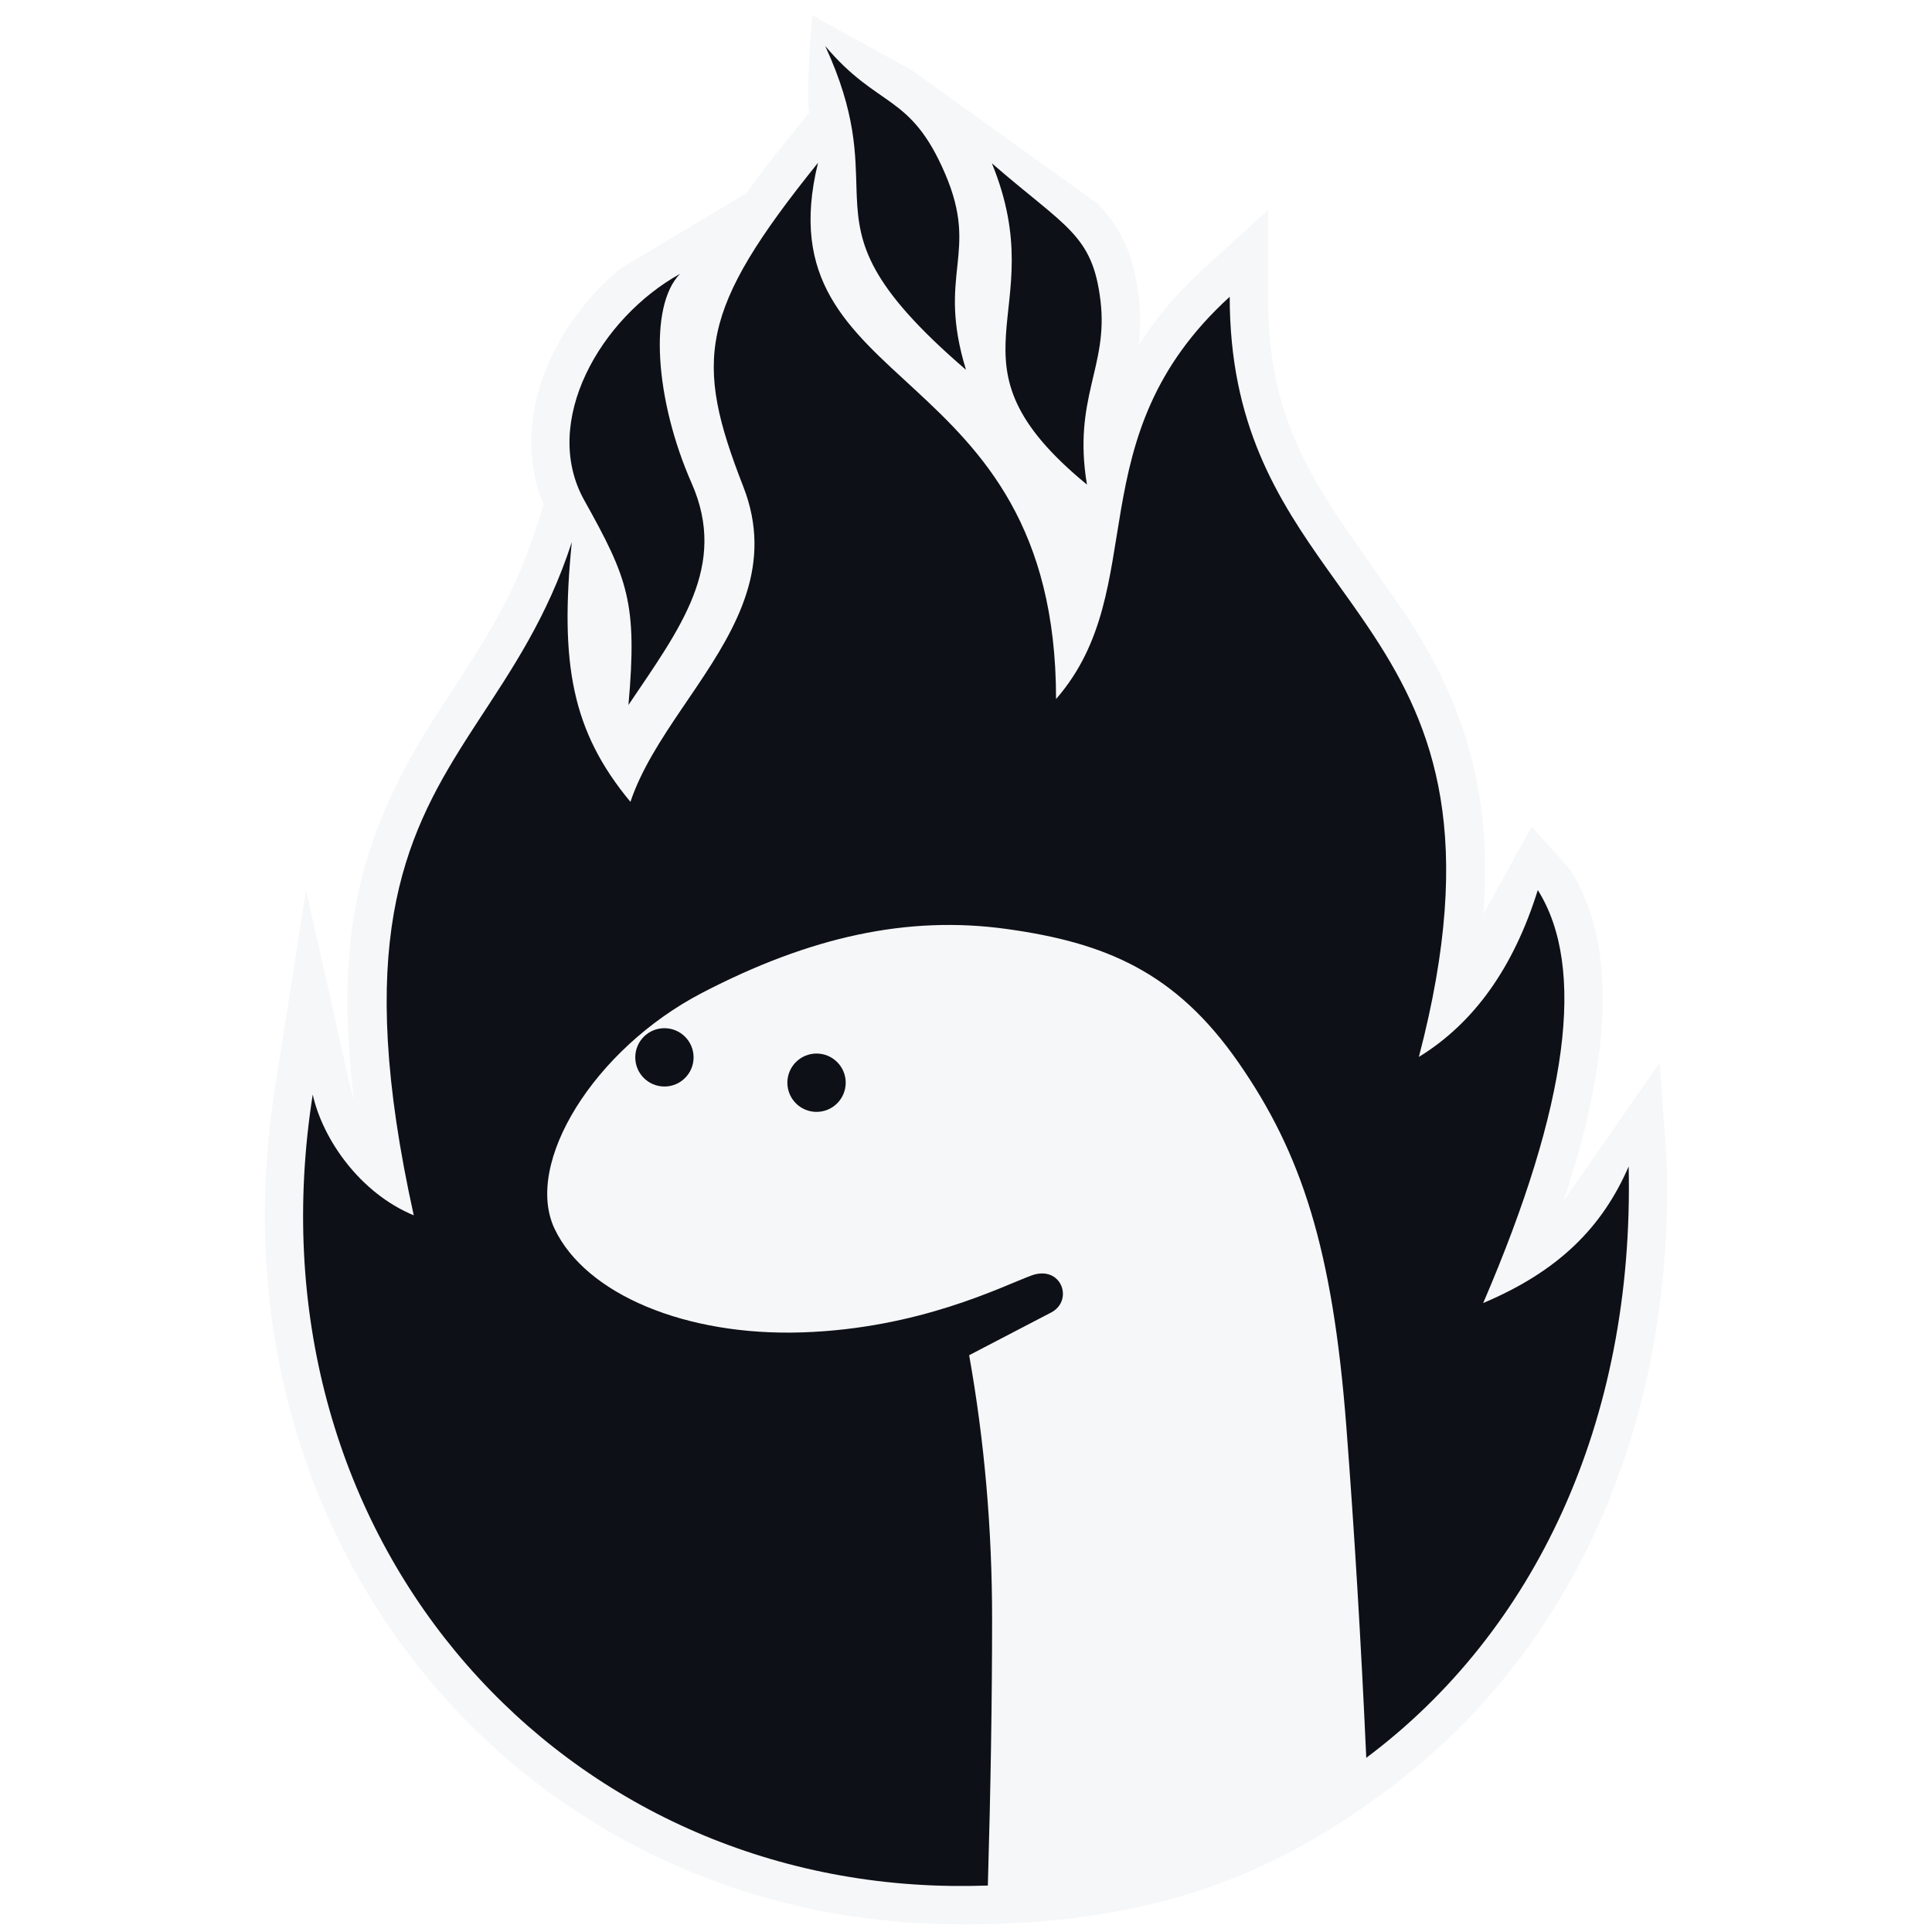
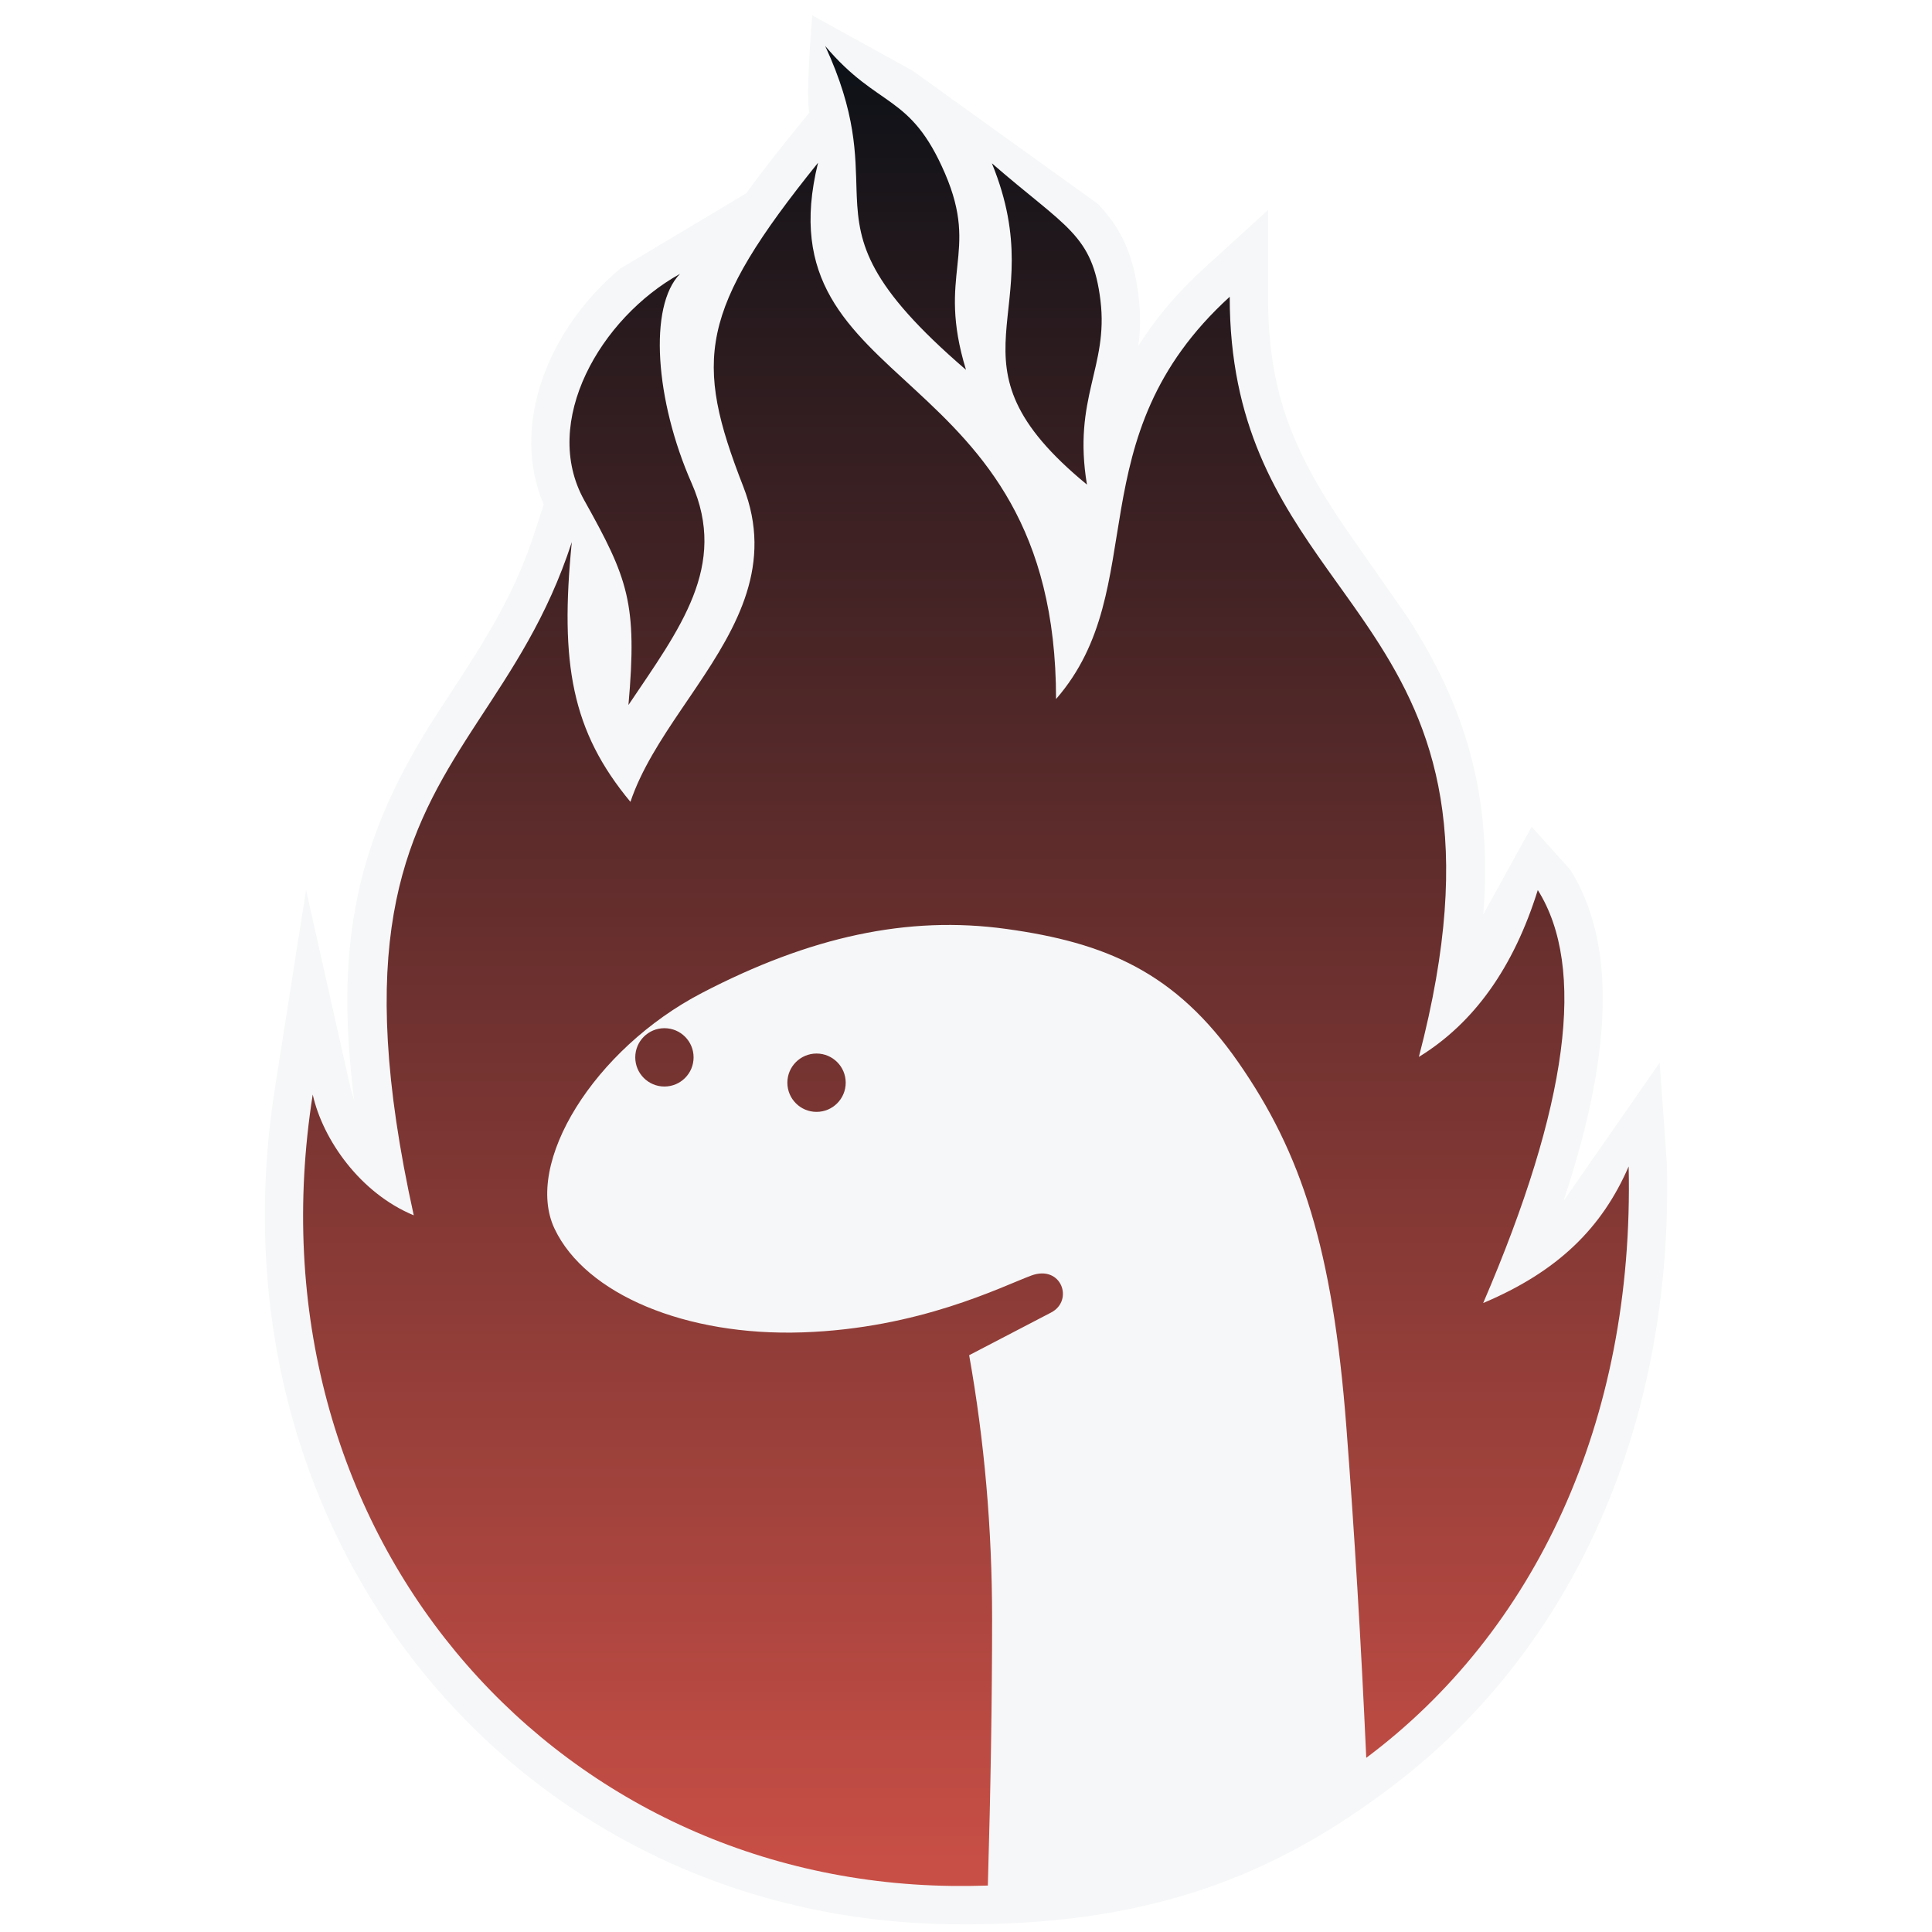
<svg xmlns="http://www.w3.org/2000/svg" width="126px" height="126px" viewBox="0 0 126 126" version="1.1">
-   <path d="M52.971,1 L59.511,4.606 L71.603,13.299 C73.171,14.944 73.932,16.666 74.253,19.306 C74.392,20.456 74.384,21.46 74.241,22.555 C75.269,20.92 76.538,19.377 78.085,17.906 L78.514,17.507 L82.699,13.693 L82.699,19.355 C82.699,25.297 84.175,29.228 87.714,34.403 L91.721,40.139 C95.577,46.045 97.345,51.893 96.738,59.632 L99.889,53.919 L102.407,56.717 C105.353,61.4 105.195,68.382 102.157,77.753 L101.968,78.326 L108.242,69.302 L108.717,76.017 C109.1,92.934 102.639,107.411 91.015,116.331 C83.204,122.324 74.919,125.67 62.001,125.495 C34.027,125.117 13.719,100.881 17.794,71.876 L17.925,70.996 L19.96,58.043 L22.834,70.836 C22.873,71.006 22.918,71.178 22.971,71.349 L23.055,71.606 L23.096,71.72 L23.034,71.223 C21.835,61.205 23.478,54.737 27.767,47.727 L28.022,47.314 L28.253,46.949 L28.665,46.306 L30.141,44.042 L30.743,43.103 C32.669,40.058 33.829,37.796 34.773,35.006 L34.913,34.583 L35.458,32.904 C33.263,27.766 35.716,21.471 40.453,17.516 L48.666,12.609 C49.351,11.659 50.118,10.657 50.971,9.586 L51.404,9.045 L52.786,7.331 C52.628,6.736 52.69,4.626 52.971,1 Z" fill="#f6f7f8" />
-   <path d="M53.351,10.614 C49.578,25.949 68.873,23.146 68.873,45.59 C75.186,38.338 70.092,28.567 80.199,19.355 C80.199,27.675 83.306,32.539 86.605,37.179 L87.027,37.77 L87.027,37.77 L87.532,38.476 L87.784,38.829 L87.784,38.829 L88.287,39.538 C88.439,39.753 88.59,39.969 88.74,40.187 L89.039,40.623 C89.138,40.768 89.237,40.915 89.335,41.062 L89.628,41.505 C93.503,47.442 96.3,54.557 92.535,68.929 C96.13,66.726 98.715,63.099 100.291,58.048 C103.468,63.099 102.281,72.076 96.73,84.98 C101.617,82.919 104.484,80.07 106.217,76.073 C106.596,92.774 100.055,106.448 89.104,114.641 C88.762,107.067 88.329,99.869 87.805,93.047 C86.911,81.409 84.877,75.206 80.767,69.291 C76.658,63.376 72.075,61.475 65.636,60.584 C59.196,59.692 52.825,61.089 45.78,64.756 C38.735,68.423 34.144,75.877 36.169,80.14 C38.195,84.404 44.723,87.151 52.339,86.894 C59.955,86.638 65.282,83.924 67.252,83.19 C69.222,82.457 70.053,84.82 68.547,85.601 C67.543,86.122 65.762,87.049 63.206,88.383 C64.204,93.988 64.702,99.716 64.702,105.567 C64.702,110.81 64.61,116.612 64.425,122.971 C63.636,122.998 62.839,123.006 62.035,122.995 C35.826,122.641 15.932,99.802 20.395,71.384 C21.059,74.34 23.494,77.813 26.984,79.26 C23.091,61.67 26.265,54.738 30.359,48.296 L30.627,47.876 C30.672,47.807 30.717,47.737 30.762,47.667 L31.159,47.055 C33.354,43.689 35.694,40.277 37.291,35.355 C36.504,43.283 37.291,47.69 41.115,52.295 C41.815,50.213 43.1,48.237 44.442,46.255 L45.064,45.339 L45.064,45.339 L45.452,44.765 C48.091,40.838 50.444,36.779 48.475,31.733 C45.256,23.487 45.563,20.281 53.351,10.614 Z M53.253,68.709 C54.303,68.709 55.155,69.561 55.155,70.611 C55.155,71.662 54.303,72.514 53.253,72.514 C52.202,72.514 51.35,71.662 51.35,70.611 C51.35,69.561 52.202,68.709 53.253,68.709 Z M43.332,67.056 C44.383,67.056 45.234,67.907 45.234,68.958 C45.234,70.009 44.383,70.86 43.332,70.86 C42.282,70.86 41.43,70.009 41.43,68.958 C41.43,67.907 42.282,67.056 43.332,67.056 Z M44.349,17.86 C42.28,19.972 42.729,26.119 45.108,31.517 C47.488,36.915 44.349,40.977 40.986,45.978 C41.573,39.323 40.961,37.743 38.104,32.626 C35.247,27.51 39.161,20.736 44.349,17.86 Z M64.688,10.65 C69.529,14.856 71.245,15.276 71.771,19.607 C72.296,23.938 69.949,25.949 70.888,31.604 C61,23.484 68.759,20.591 64.688,10.65 Z M53.818,3 C57.297,7.124 59.363,6.044 61.632,11.315 C63.901,16.586 61.059,17.781 63,24.119 C56.611,18.623 56.011,15.95 55.877,12.828 L55.863,12.466 C55.783,10.095 55.85,7.4 53.818,3 Z" fill="#0d1117" />
+   <defs>
+     <linearGradient x1="50%" y1="0%" x2="50%" y2="100%" id="linearGradient-1">
+       <stop stop-color="#0D1117" offset="0%" />
+       <stop stop-color="#C84F46" offset="100%" />
+     </linearGradient>
+   </defs>
+   <g id="Icon-v2" stroke="none" stroke-width="1" fill="none" fill-rule="evenodd">
+     <path d="M52.971,1 L59.511,4.606 L71.603,13.299 C73.171,14.944 73.932,16.666 74.253,19.306 C74.392,20.456 74.384,21.46 74.241,22.555 C75.269,20.92 76.538,19.377 78.085,17.906 L78.514,17.507 L82.699,13.693 L82.699,19.355 C82.699,25.297 84.175,29.228 87.714,34.403 L91.721,40.139 C95.577,46.045 97.345,51.893 96.738,59.632 L99.889,53.919 L102.407,56.717 C105.353,61.4 105.195,68.382 102.157,77.753 L101.968,78.326 L108.242,69.302 L108.717,76.017 C109.1,92.934 102.639,107.411 91.015,116.331 C83.204,122.324 74.919,125.67 62.001,125.495 C34.027,125.117 13.719,100.881 17.794,71.876 L17.925,70.996 L19.96,58.043 L22.834,70.836 C22.873,71.006 22.918,71.178 22.971,71.349 L23.055,71.606 L23.096,71.72 L23.034,71.223 C21.835,61.205 23.478,54.737 27.767,47.727 L28.022,47.314 L28.253,46.949 L28.665,46.306 L30.141,44.042 L30.743,43.103 C32.669,40.058 33.829,37.796 34.773,35.006 L34.913,34.583 L35.458,32.904 C33.263,27.766 35.716,21.471 40.453,17.516 L48.666,12.609 C49.351,11.659 50.118,10.657 50.971,9.586 L51.404,9.045 L52.786,7.331 C52.628,6.736 52.69,4.626 52.971,1 Z" id="Path" fill="#F6F7F8" fill-rule="nonzero" />
+     <path d="M53.351,10.614 C49.578,25.949 68.873,23.146 68.873,45.59 C75.186,38.338 70.092,28.567 80.199,19.355 C80.199,27.675 83.306,32.539 86.605,37.179 L87.027,37.77 L87.027,37.77 L87.532,38.476 L87.784,38.829 L87.784,38.829 L88.287,39.538 C88.439,39.753 88.59,39.969 88.74,40.187 L89.039,40.623 C89.138,40.768 89.237,40.915 89.335,41.062 L89.628,41.505 C93.503,47.442 96.3,54.557 92.535,68.929 C96.13,66.726 98.715,63.099 100.291,58.048 C103.468,63.099 102.281,72.076 96.73,84.98 C101.617,82.919 104.484,80.07 106.217,76.073 C106.596,92.774 100.055,106.448 89.104,114.641 C88.762,107.067 88.329,99.869 87.805,93.047 C86.911,81.409 84.877,75.206 80.767,69.291 C76.658,63.376 72.075,61.475 65.636,60.584 C59.196,59.692 52.825,61.089 45.78,64.756 C38.735,68.423 34.144,75.877 36.169,80.14 C38.195,84.404 44.723,87.151 52.339,86.894 C59.955,86.638 65.282,83.924 67.252,83.19 C69.222,82.457 70.053,84.82 68.547,85.601 C67.543,86.122 65.762,87.049 63.206,88.383 C64.204,93.988 64.702,99.716 64.702,105.567 C64.702,110.81 64.61,116.612 64.425,122.971 C63.636,122.998 62.839,123.006 62.035,122.995 C35.826,122.641 15.932,99.802 20.395,71.384 C21.059,74.34 23.494,77.813 26.984,79.26 C23.091,61.67 26.265,54.738 30.359,48.296 L30.627,47.876 C30.672,47.807 30.717,47.737 30.762,47.667 L31.159,47.055 C33.354,43.689 35.694,40.277 37.291,35.355 C36.504,43.283 37.291,47.69 41.115,52.295 C41.815,50.213 43.1,48.237 44.442,46.255 L45.064,45.339 L45.064,45.339 L45.452,44.765 C48.091,40.838 50.444,36.779 48.475,31.733 C45.256,23.487 45.563,20.281 53.351,10.614 Z M53.253,68.709 C54.303,68.709 55.155,69.561 55.155,70.611 C55.155,71.662 54.303,72.514 53.253,72.514 C52.202,72.514 51.35,71.662 51.35,70.611 C51.35,69.561 52.202,68.709 53.253,68.709 Z M43.332,67.056 C44.383,67.056 45.234,67.907 45.234,68.958 C45.234,70.009 44.383,70.86 43.332,70.86 C42.282,70.86 41.43,70.009 41.43,68.958 C41.43,67.907 42.282,67.056 43.332,67.056 Z M44.349,17.86 C42.28,19.972 42.729,26.119 45.108,31.517 C47.488,36.915 44.349,40.977 40.986,45.978 C41.573,39.323 40.961,37.743 38.104,32.626 C35.247,27.51 39.161,20.736 44.349,17.86 Z M64.688,10.65 C69.529,14.856 71.245,15.276 71.771,19.607 C72.296,23.938 69.949,25.949 70.888,31.604 C61,23.484 68.759,20.591 64.688,10.65 Z M53.818,3 C57.297,7.124 59.363,6.044 61.632,11.315 C63.901,16.586 61.059,17.781 63,24.119 C56.611,18.623 56.011,15.95 55.877,12.828 L55.863,12.466 C55.783,10.095 55.85,7.4 53.818,3 Z" id="Combined-Shape-Copy" fill="url(#linearGradient-1)" />
+   </g>
</svg>
